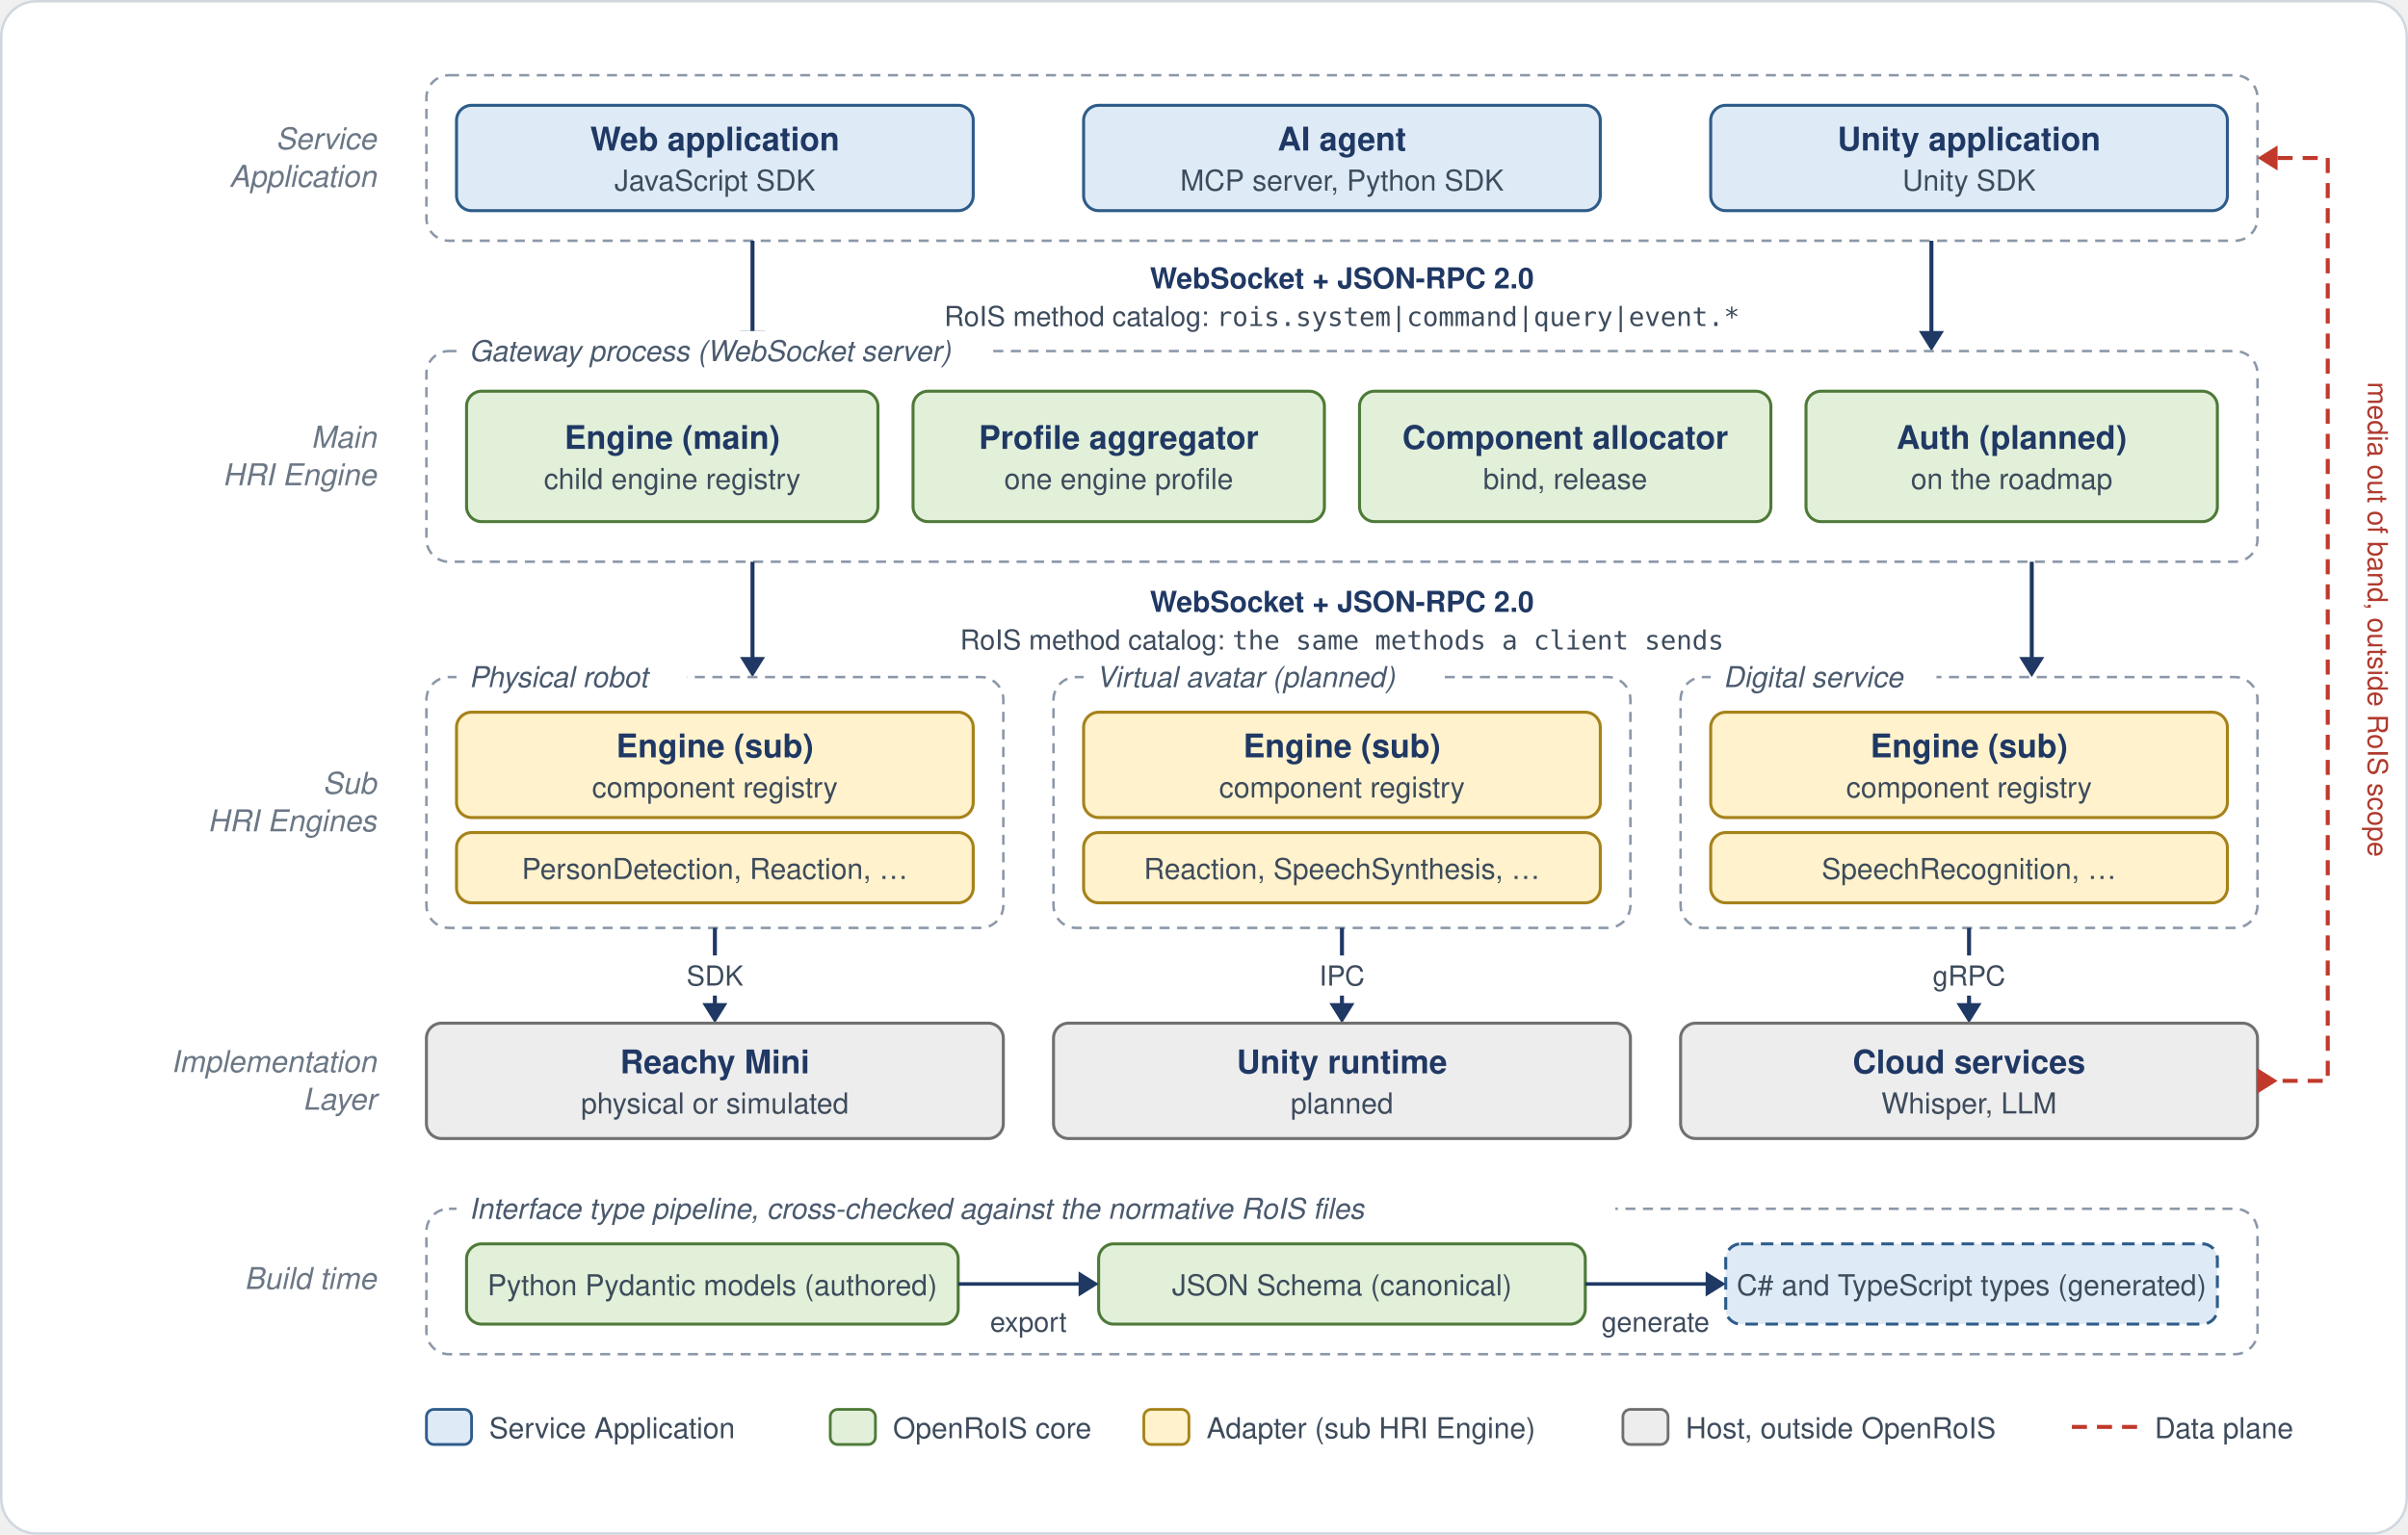
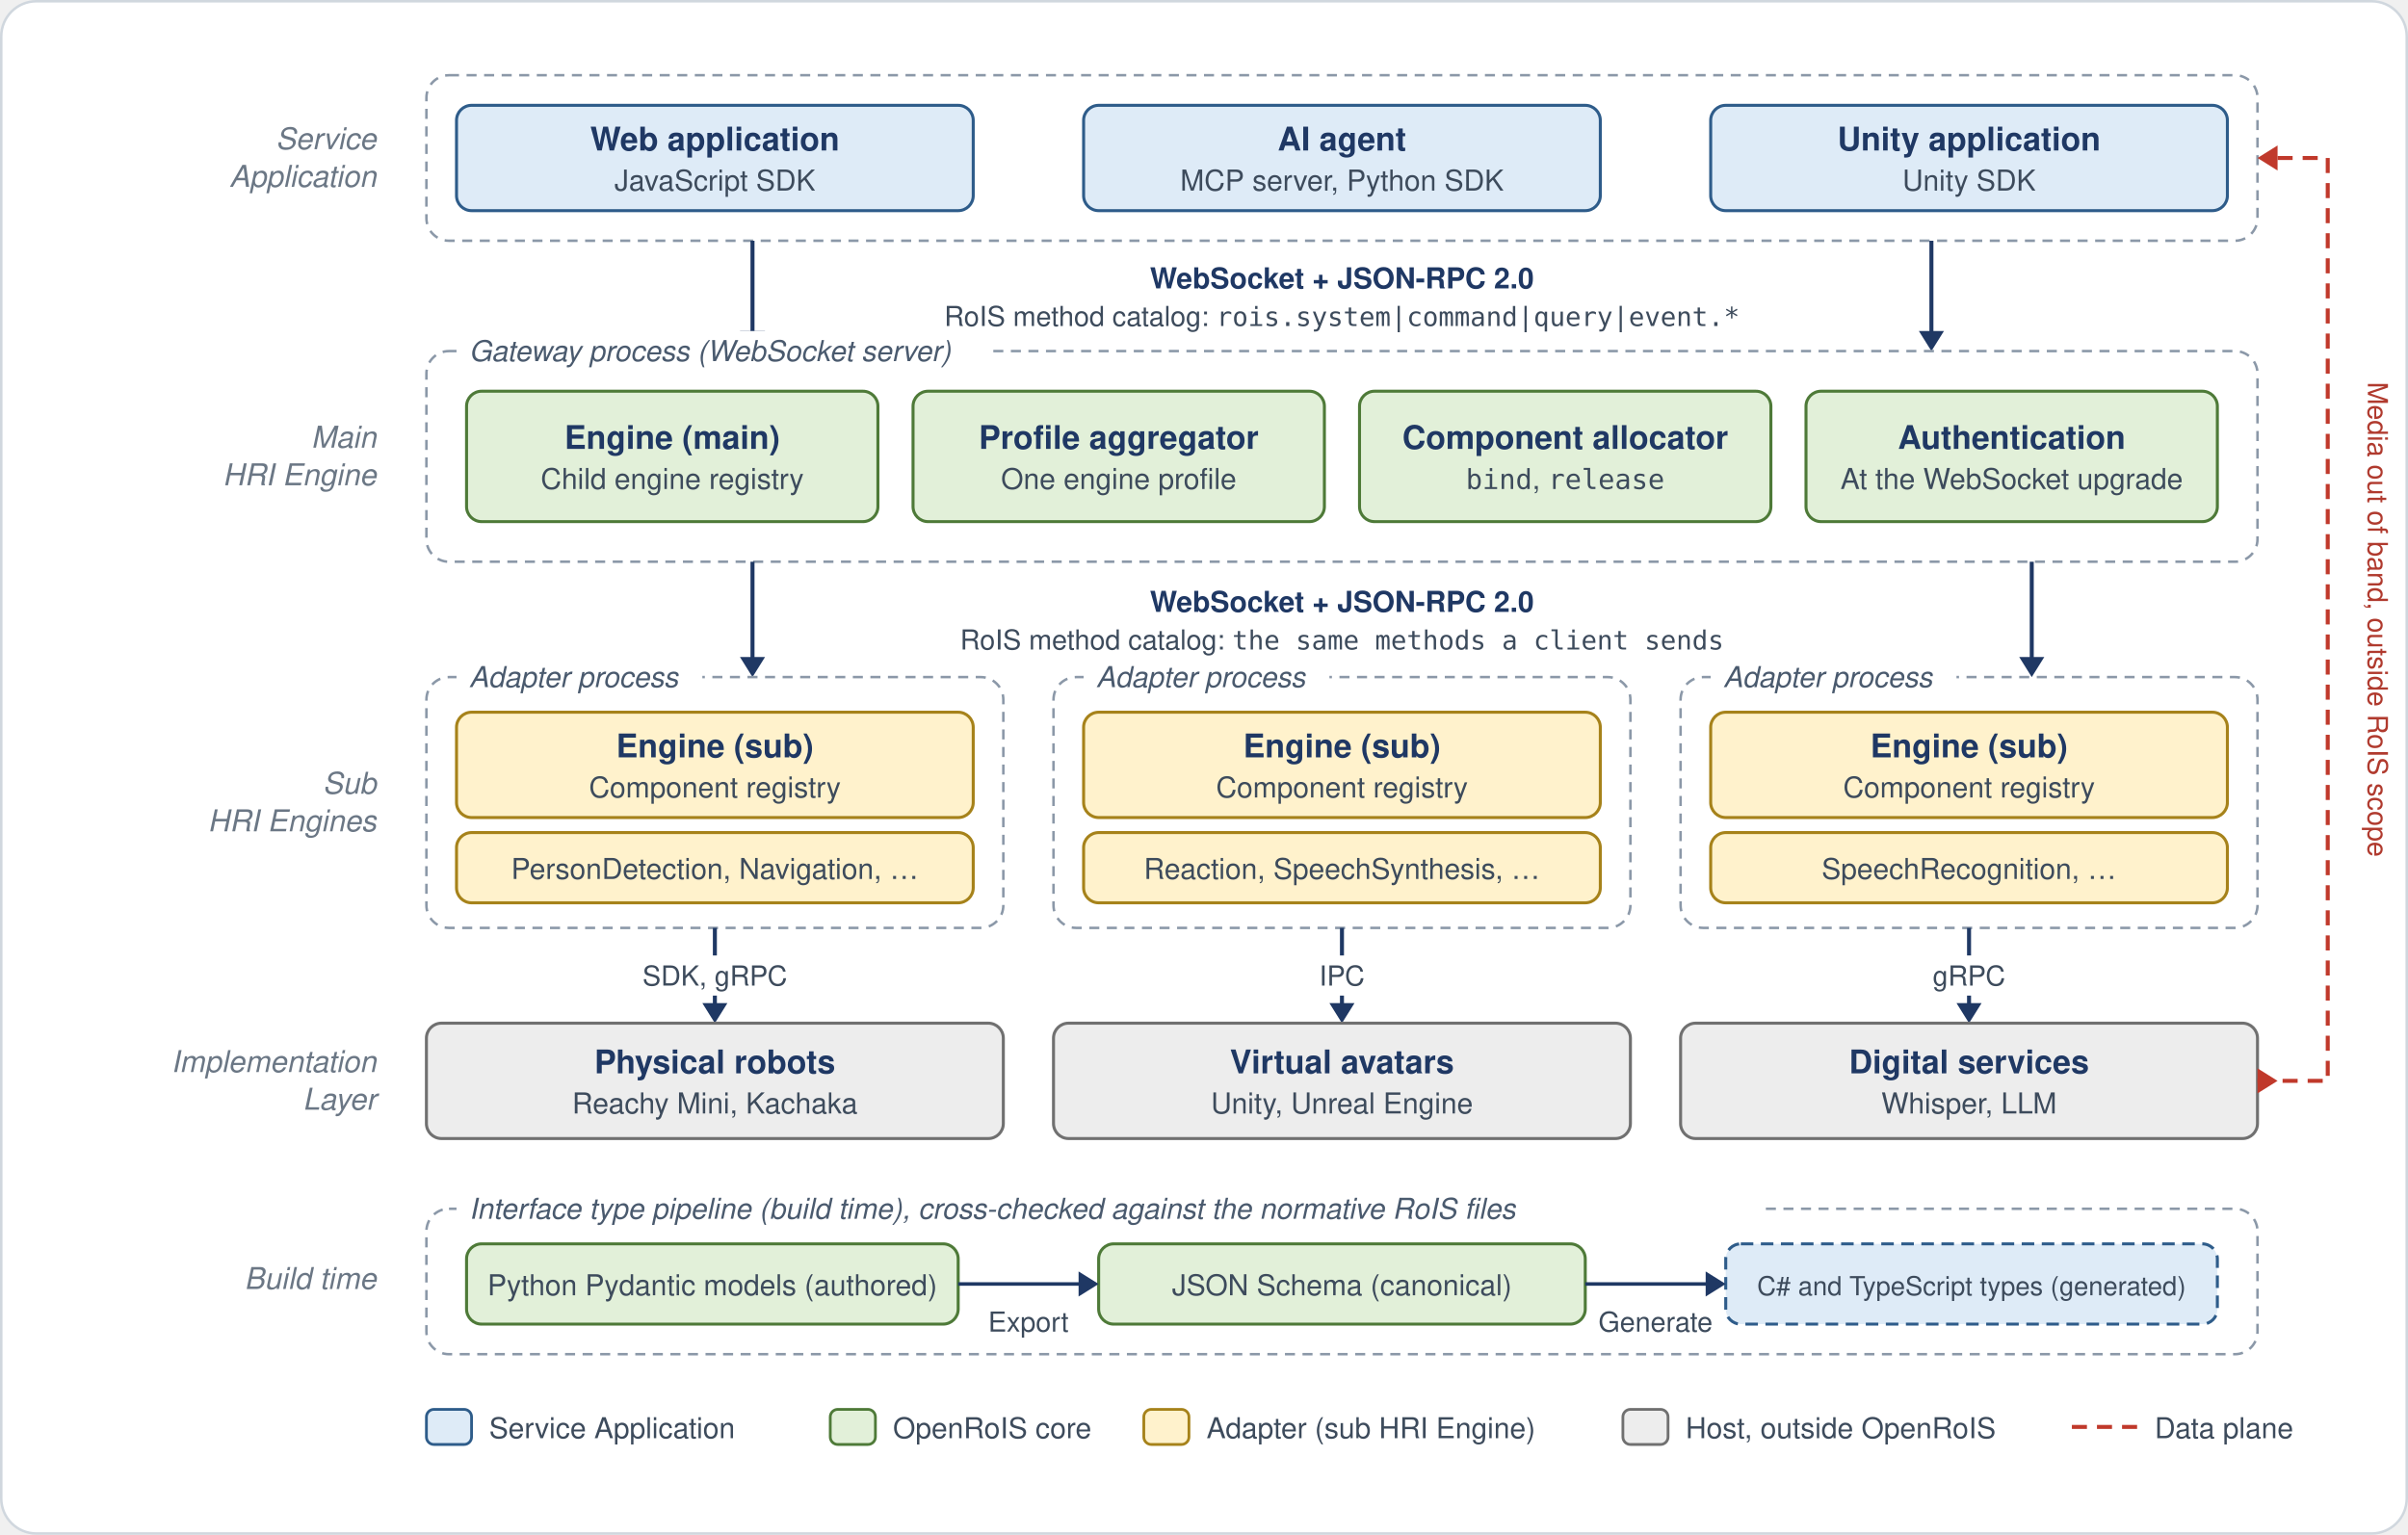
<svg xmlns="http://www.w3.org/2000/svg" viewBox="0 0 960 612" width="960" height="612" role="img" aria-labelledby="t d">
  <style>
  .bt { font: 600 13px -apple-system, "Segoe UI", Helvetica, Arial, sans-serif; fill: #1f3864; }
  .bs { font: 400 11.5px -apple-system, "Segoe UI", Helvetica, Arial, sans-serif; fill: #3d4b5c; }
  .bsm { font: 400 11px ui-monospace, SFMono-Regular, Menlo, Consolas, monospace; fill: #3d4b5c; }
  .hdr { font: italic 500 11.5px -apple-system, "Segoe UI", Helvetica, Arial, sans-serif; fill: #4a5a6e; }
  .role { font: italic 500 12px -apple-system, "Segoe UI", Helvetica, Arial, sans-serif; fill: #6b7785; }
  .wire1 { font: 600 11.5px -apple-system, "Segoe UI", Helvetica, Arial, sans-serif; fill: #1f3864; }
  .wire2 { font: 400 11px -apple-system, "Segoe UI", Helvetica, Arial, sans-serif; fill: #3d4b5c; }
  .code { font-family: ui-monospace, SFMono-Regular, Menlo, Consolas, monospace; font-size: 10.5px; }
  .legend { font: 400 11.5px -apple-system, "Segoe UI", Helvetica, Arial, sans-serif; fill: #3d4b5c; }
  .data { font: 500 11px -apple-system, "Segoe UI", Helvetica, Arial, sans-serif; fill: #b03a2e; }
</style>
  <rect x="0.5" y="0.5" width="959" height="611" rx="14" fill="#ffffff" stroke="#d0d7de" />
  <text x="150" y="59.5" text-anchor="end" class="role">Service</text>
  <text x="150" y="74.5" text-anchor="end" class="role">Application</text>
  <rect x="170" y="30" width="730" height="66" rx="9" fill="none" stroke="#8b98a8" stroke-width="1" stroke-dasharray="4 3" />
  <rect x="182" y="42" width="206" height="42" rx="6" fill="#deebf7" stroke="#2e5c8a" stroke-width="1.2" />
  <text x="285.0" y="60.0" text-anchor="middle" class="bt" style="font-size:13px">Web application</text>
  <text x="285.0" y="76.0" text-anchor="middle" class="bs">JavaScript SDK</text>
  <rect x="432" y="42" width="206" height="42" rx="6" fill="#deebf7" stroke="#2e5c8a" stroke-width="1.2" />
  <text x="535.0" y="60.0" text-anchor="middle" class="bt" style="font-size:13px">AI agent</text>
  <text x="535.0" y="76.0" text-anchor="middle" class="bs">MCP server, Python SDK</text>
  <rect x="682" y="42" width="206" height="42" rx="6" fill="#deebf7" stroke="#2e5c8a" stroke-width="1.2" />
  <text x="785.0" y="60.0" text-anchor="middle" class="bt" style="font-size:13px">Unity application</text>
  <text x="785.0" y="76.0" text-anchor="middle" class="bs">Unity SDK</text>
  <line x1="300" y1="96" x2="300" y2="133" stroke="#1f3864" stroke-width="1.6" />
  <path d="M295,132 L300,140 L305,132 Z" fill="#1f3864" />
  <line x1="770" y1="96" x2="770" y2="133" stroke="#1f3864" stroke-width="1.6" />
  <path d="M765,132 L770,140 L775,132 Z" fill="#1f3864" />
  <rect x="307.4" y="101" width="455.2" height="34" rx="5" fill="#ffffff" />
  <text x="535" y="115" text-anchor="middle" class="wire1">WebSocket + JSON-RPC 2.0</text>
  <text x="535" y="130" text-anchor="middle" class="wire2">RoIS method catalog: <tspan class="code">rois.system|command|query|event.*</tspan>
  </text>
  <text x="150" y="178.5" text-anchor="end" class="role">Main</text>
  <text x="150" y="193.5" text-anchor="end" class="role">HRI Engine</text>
  <rect x="170" y="140" width="730" height="84" rx="9" fill="none" stroke="#8b98a8" stroke-width="1" stroke-dasharray="4 3" />
  <rect x="182" y="132" width="212" height="16" fill="#ffffff" />
  <text x="187" y="144" class="hdr">Gateway process (WebSocket server)</text>
  <rect x="186" y="156" width="164" height="52" rx="6" fill="#e2f0d9" stroke="#4e7a38" stroke-width="1.2" />
  <text x="268.0" y="179.0" text-anchor="middle" class="bt" style="font-size:13px">Engine (main)</text>
-   <text x="268.0" y="195.0" text-anchor="middle" class="bs">child engine registry</text>
+   <text x="268.0" y="195.0" text-anchor="middle" class="bs">Child engine registry</text>
  <rect x="364" y="156" width="164" height="52" rx="6" fill="#e2f0d9" stroke="#4e7a38" stroke-width="1.2" />
  <text x="446.0" y="179.0" text-anchor="middle" class="bt" style="font-size:13px">Profile aggregator</text>
-   <text x="446.0" y="195.0" text-anchor="middle" class="bs">one engine profile</text>
+   <text x="446.0" y="195.0" text-anchor="middle" class="bs">One engine profile</text>
  <rect x="542" y="156" width="164" height="52" rx="6" fill="#e2f0d9" stroke="#4e7a38" stroke-width="1.2" />
  <text x="624.0" y="179.0" text-anchor="middle" class="bt" style="font-size:13px">Component allocator</text>
-   <text x="624.0" y="195.0" text-anchor="middle" class="bs">bind, release</text>
+   <text x="624.0" y="195.0" text-anchor="middle" class="bs">
+     <tspan class="bsm">bind</tspan>, <tspan class="bsm">release</tspan>
+   </text>
  <rect x="720" y="156" width="164" height="52" rx="6" fill="#e2f0d9" stroke="#4e7a38" stroke-width="1.2" />
-   <text x="802.0" y="179.0" text-anchor="middle" class="bt" style="font-size:13px">Auth (planned)</text>
-   <text x="802.0" y="195.0" text-anchor="middle" class="bs">on the roadmap</text>
+   <text x="802.0" y="179.0" text-anchor="middle" class="bt" style="font-size:13px">Authentication</text>
+   <text x="802.0" y="195.0" text-anchor="middle" class="bs">At the WebSocket upgrade</text>
  <line x1="300" y1="224" x2="300" y2="263" stroke="#1f3864" stroke-width="1.6" />
  <path d="M295,262 L300,270 L305,262 Z" fill="#1f3864" />
  <line x1="810" y1="224" x2="810" y2="263" stroke="#1f3864" stroke-width="1.6" />
  <path d="M805,262 L810,270 L815,262 Z" fill="#1f3864" />
  <rect x="310.6" y="230" width="448.8" height="34" rx="5" fill="#ffffff" />
  <text x="535" y="244" text-anchor="middle" class="wire1">WebSocket + JSON-RPC 2.0</text>
  <text x="535" y="259" text-anchor="middle" class="wire2">RoIS method catalog: <tspan class="code">the same methods a client sends</tspan>
  </text>
  <text x="150" y="316.5" text-anchor="end" class="role">Sub</text>
  <text x="150" y="331.5" text-anchor="end" class="role">HRI Engines</text>
  <rect x="170" y="270" width="230" height="100" rx="9" fill="none" stroke="#8b98a8" stroke-width="1" stroke-dasharray="4 3" />
-   <rect x="182" y="262" width="92" height="16" fill="#ffffff" />
-   <text x="187" y="274" class="hdr">Physical robot</text>
+   <rect x="182" y="262" width="98" height="16" fill="#ffffff" />
+   <text x="187" y="274" class="hdr">Adapter process</text>
  <rect x="182" y="284" width="206" height="42" rx="6" fill="#fff2cc" stroke="#a6821a" stroke-width="1.2" />
  <text x="285.0" y="302.0" text-anchor="middle" class="bt" style="font-size:13px">Engine (sub)</text>
-   <text x="285.0" y="318.0" text-anchor="middle" class="bs">component registry</text>
+   <text x="285.0" y="318.0" text-anchor="middle" class="bs">Component registry</text>
  <rect x="182" y="332" width="206" height="28" rx="6" fill="#fff2cc" stroke="#a6821a" stroke-width="1.2" />
-   <text x="285.0" y="350.5" text-anchor="middle" class="bs">PersonDetection, Reaction, …</text>
+   <text x="285.0" y="350.5" text-anchor="middle" class="bs">PersonDetection, Navigation, …</text>
  <rect x="420" y="270" width="230" height="100" rx="9" fill="none" stroke="#8b98a8" stroke-width="1" stroke-dasharray="4 3" />
-   <rect x="432" y="262" width="142" height="16" fill="#ffffff" />
-   <text x="437" y="274" class="hdr">Virtual avatar (planned)</text>
+   <rect x="432" y="262" width="98" height="16" fill="#ffffff" />
+   <text x="437" y="274" class="hdr">Adapter process</text>
  <rect x="432" y="284" width="206" height="42" rx="6" fill="#fff2cc" stroke="#a6821a" stroke-width="1.2" />
  <text x="535.0" y="302.0" text-anchor="middle" class="bt" style="font-size:13px">Engine (sub)</text>
-   <text x="535.0" y="318.0" text-anchor="middle" class="bs">component registry</text>
+   <text x="535.0" y="318.0" text-anchor="middle" class="bs">Component registry</text>
  <rect x="432" y="332" width="206" height="28" rx="6" fill="#fff2cc" stroke="#a6821a" stroke-width="1.2" />
  <text x="535.0" y="350.5" text-anchor="middle" class="bs">Reaction, SpeechSynthesis, …</text>
  <rect x="670" y="270" width="230" height="100" rx="9" fill="none" stroke="#8b98a8" stroke-width="1" stroke-dasharray="4 3" />
-   <rect x="682" y="262" width="90" height="16" fill="#ffffff" />
-   <text x="687" y="274" class="hdr">Digital service</text>
+   <rect x="682" y="262" width="98" height="16" fill="#ffffff" />
+   <text x="687" y="274" class="hdr">Adapter process</text>
  <rect x="682" y="284" width="206" height="42" rx="6" fill="#fff2cc" stroke="#a6821a" stroke-width="1.2" />
  <text x="785.0" y="302.0" text-anchor="middle" class="bt" style="font-size:13px">Engine (sub)</text>
-   <text x="785.0" y="318.0" text-anchor="middle" class="bs">component registry</text>
+   <text x="785.0" y="318.0" text-anchor="middle" class="bs">Component registry</text>
  <rect x="682" y="332" width="206" height="28" rx="6" fill="#fff2cc" stroke="#a6821a" stroke-width="1.2" />
  <text x="785.0" y="350.5" text-anchor="middle" class="bs">SpeechRecognition, …</text>
  <line x1="285.0" y1="370" x2="285.0" y2="401" stroke="#1f3864" stroke-width="1.6" />
  <path d="M280.0,400 L285.0,408 L290.0,400 Z" fill="#1f3864" />
-   <rect x="267" y="381" width="36" height="16" rx="3" fill="#ffffff" />
-   <text x="285.0" y="393" text-anchor="middle" class="wire2">SDK</text>
+   <rect x="252" y="381" width="66" height="16" rx="3" fill="#ffffff" />
+   <text x="285.0" y="393" text-anchor="middle" class="wire2">SDK, gRPC</text>
  <line x1="535.0" y1="370" x2="535.0" y2="401" stroke="#1f3864" stroke-width="1.6" />
  <path d="M530.0,400 L535.0,408 L540.0,400 Z" fill="#1f3864" />
  <rect x="518.4" y="381" width="33.2" height="16" rx="3" fill="#ffffff" />
  <text x="535.0" y="393" text-anchor="middle" class="wire2">IPC</text>
  <line x1="785.0" y1="370" x2="785.0" y2="401" stroke="#1f3864" stroke-width="1.6" />
  <path d="M780.0,400 L785.0,408 L790.0,400 Z" fill="#1f3864" />
  <rect x="765.2" y="381" width="39.6" height="16" rx="3" fill="#ffffff" />
  <text x="785.0" y="393" text-anchor="middle" class="wire2">gRPC</text>
  <text x="150" y="427.5" text-anchor="end" class="role">Implementation</text>
  <text x="150" y="442.5" text-anchor="end" class="role">Layer</text>
  <rect x="170" y="408" width="230" height="46" rx="6" fill="#ededed" stroke="#707070" stroke-width="1.2" />
-   <text x="285.0" y="428.0" text-anchor="middle" class="bt" style="font-size:13px">Reachy Mini</text>
-   <text x="285.0" y="444.0" text-anchor="middle" class="bs">physical or simulated</text>
+   <text x="285.0" y="428.0" text-anchor="middle" class="bt" style="font-size:13px">Physical robots</text>
+   <text x="285.0" y="444.0" text-anchor="middle" class="bs">Reachy Mini, Kachaka</text>
  <rect x="420" y="408" width="230" height="46" rx="6" fill="#ededed" stroke="#707070" stroke-width="1.2" />
-   <text x="535.0" y="428.0" text-anchor="middle" class="bt" style="font-size:13px">Unity runtime</text>
-   <text x="535.0" y="444.0" text-anchor="middle" class="bs">planned</text>
+   <text x="535.0" y="428.0" text-anchor="middle" class="bt" style="font-size:13px">Virtual avatars</text>
+   <text x="535.0" y="444.0" text-anchor="middle" class="bs">Unity, Unreal Engine</text>
  <rect x="670" y="408" width="230" height="46" rx="6" fill="#ededed" stroke="#707070" stroke-width="1.2" />
-   <text x="785.0" y="428.0" text-anchor="middle" class="bt" style="font-size:13px">Cloud services</text>
+   <text x="785.0" y="428.0" text-anchor="middle" class="bt" style="font-size:13px">Digital services</text>
  <text x="785.0" y="444.0" text-anchor="middle" class="bs">Whisper, LLM</text>
  <path d="M900,431 H928 V63 H907" fill="none" stroke="#c0392b" stroke-width="1.6" stroke-dasharray="6 4" />
  <path d="M908,58 L900,63 L908,68 Z" fill="#c0392b" />
  <path d="M907,426 L915,431 L907,436 Z" fill="#c0392b" transform="translate(-7,0)" />
-   <text class="data" transform="translate(944,247) rotate(90)" text-anchor="middle">media out of band, outside RoIS scope</text>
+   <text class="data" transform="translate(944,247) rotate(90)" text-anchor="middle">Media out of band, outside RoIS scope</text>
  <text x="150" y="514.0" text-anchor="end" class="role">Build time</text>
  <rect x="170" y="482" width="730" height="58" rx="9" fill="none" stroke="#8b98a8" stroke-width="1" stroke-dasharray="4 3" />
-   <rect x="182" y="474" width="462" height="16" fill="#ffffff" />
-   <text x="187" y="486" class="hdr">Interface type pipeline, cross-checked against the normative RoIS files</text>
+   <rect x="182" y="474" width="520" height="16" fill="#ffffff" />
+   <text x="187" y="486" class="hdr">Interface type pipeline (build time), cross-checked against the normative RoIS files</text>
  <rect x="186" y="496" width="196" height="32" rx="6" fill="#e2f0d9" stroke="#4e7a38" stroke-width="1.2" />
  <text x="284.0" y="516.5" text-anchor="middle" class="bs">Python Pydantic models (authored)</text>
  <rect x="438" y="496" width="194" height="32" rx="6" fill="#e2f0d9" stroke="#4e7a38" stroke-width="1.2" />
  <text x="535.0" y="516.5" text-anchor="middle" class="bs">JSON Schema (canonical)</text>
  <rect x="688" y="496" width="196" height="32" rx="6" fill="#deebf7" stroke="#2e5c8a" stroke-width="1.2" stroke-dasharray="5 3" />
-   <text x="786.0" y="516.5" text-anchor="middle" class="bs">C# and TypeScript types (generated)</text>
+   <text x="786.0" y="516.5" text-anchor="middle" class="bs" style="font-size:10.5px">C# and TypeScript types (generated)</text>
  <line x1="382" y1="512" x2="431" y2="512" stroke="#1f3864" stroke-width="1.4" />
  <path d="M430,507 L438,512 L430,517 Z" fill="#1f3864" />
  <line x1="632" y1="512" x2="681" y2="512" stroke="#1f3864" stroke-width="1.4" />
  <path d="M680,507 L688,512 L680,517 Z" fill="#1f3864" />
-   <text x="410" y="531" text-anchor="middle" class="wire2">export</text>
-   <text x="660" y="531" text-anchor="middle" class="wire2">generate</text>
+   <text x="410" y="531" text-anchor="middle" class="wire2">Export</text>
+   <text x="660" y="531" text-anchor="middle" class="wire2">Generate</text>
  <rect x="170" y="562" width="18" height="14" rx="3" fill="#deebf7" stroke="#2e5c8a" stroke-width="1.1" />
  <text x="195" y="573.5" class="legend">Service Application</text>
  <rect x="331.0" y="562" width="18" height="14" rx="3" fill="#e2f0d9" stroke="#4e7a38" stroke-width="1.1" />
  <text x="356.0" y="573.5" class="legend">OpenRoIS core</text>
  <rect x="456.0" y="562" width="18" height="14" rx="3" fill="#fff2cc" stroke="#a6821a" stroke-width="1.1" />
  <text x="481.0" y="573.5" class="legend">Adapter (sub HRI Engine)</text>
  <rect x="647.0" y="562" width="18" height="14" rx="3" fill="#ededed" stroke="#707070" stroke-width="1.1" />
  <text x="672.0" y="573.5" class="legend">Host, outside OpenRoIS</text>
  <line x1="826.0" y1="569" x2="852.0" y2="569" stroke="#c0392b" stroke-width="1.6" stroke-dasharray="6 4" />
  <text x="859.0" y="573.5" class="legend">Data plane</text>
</svg>
